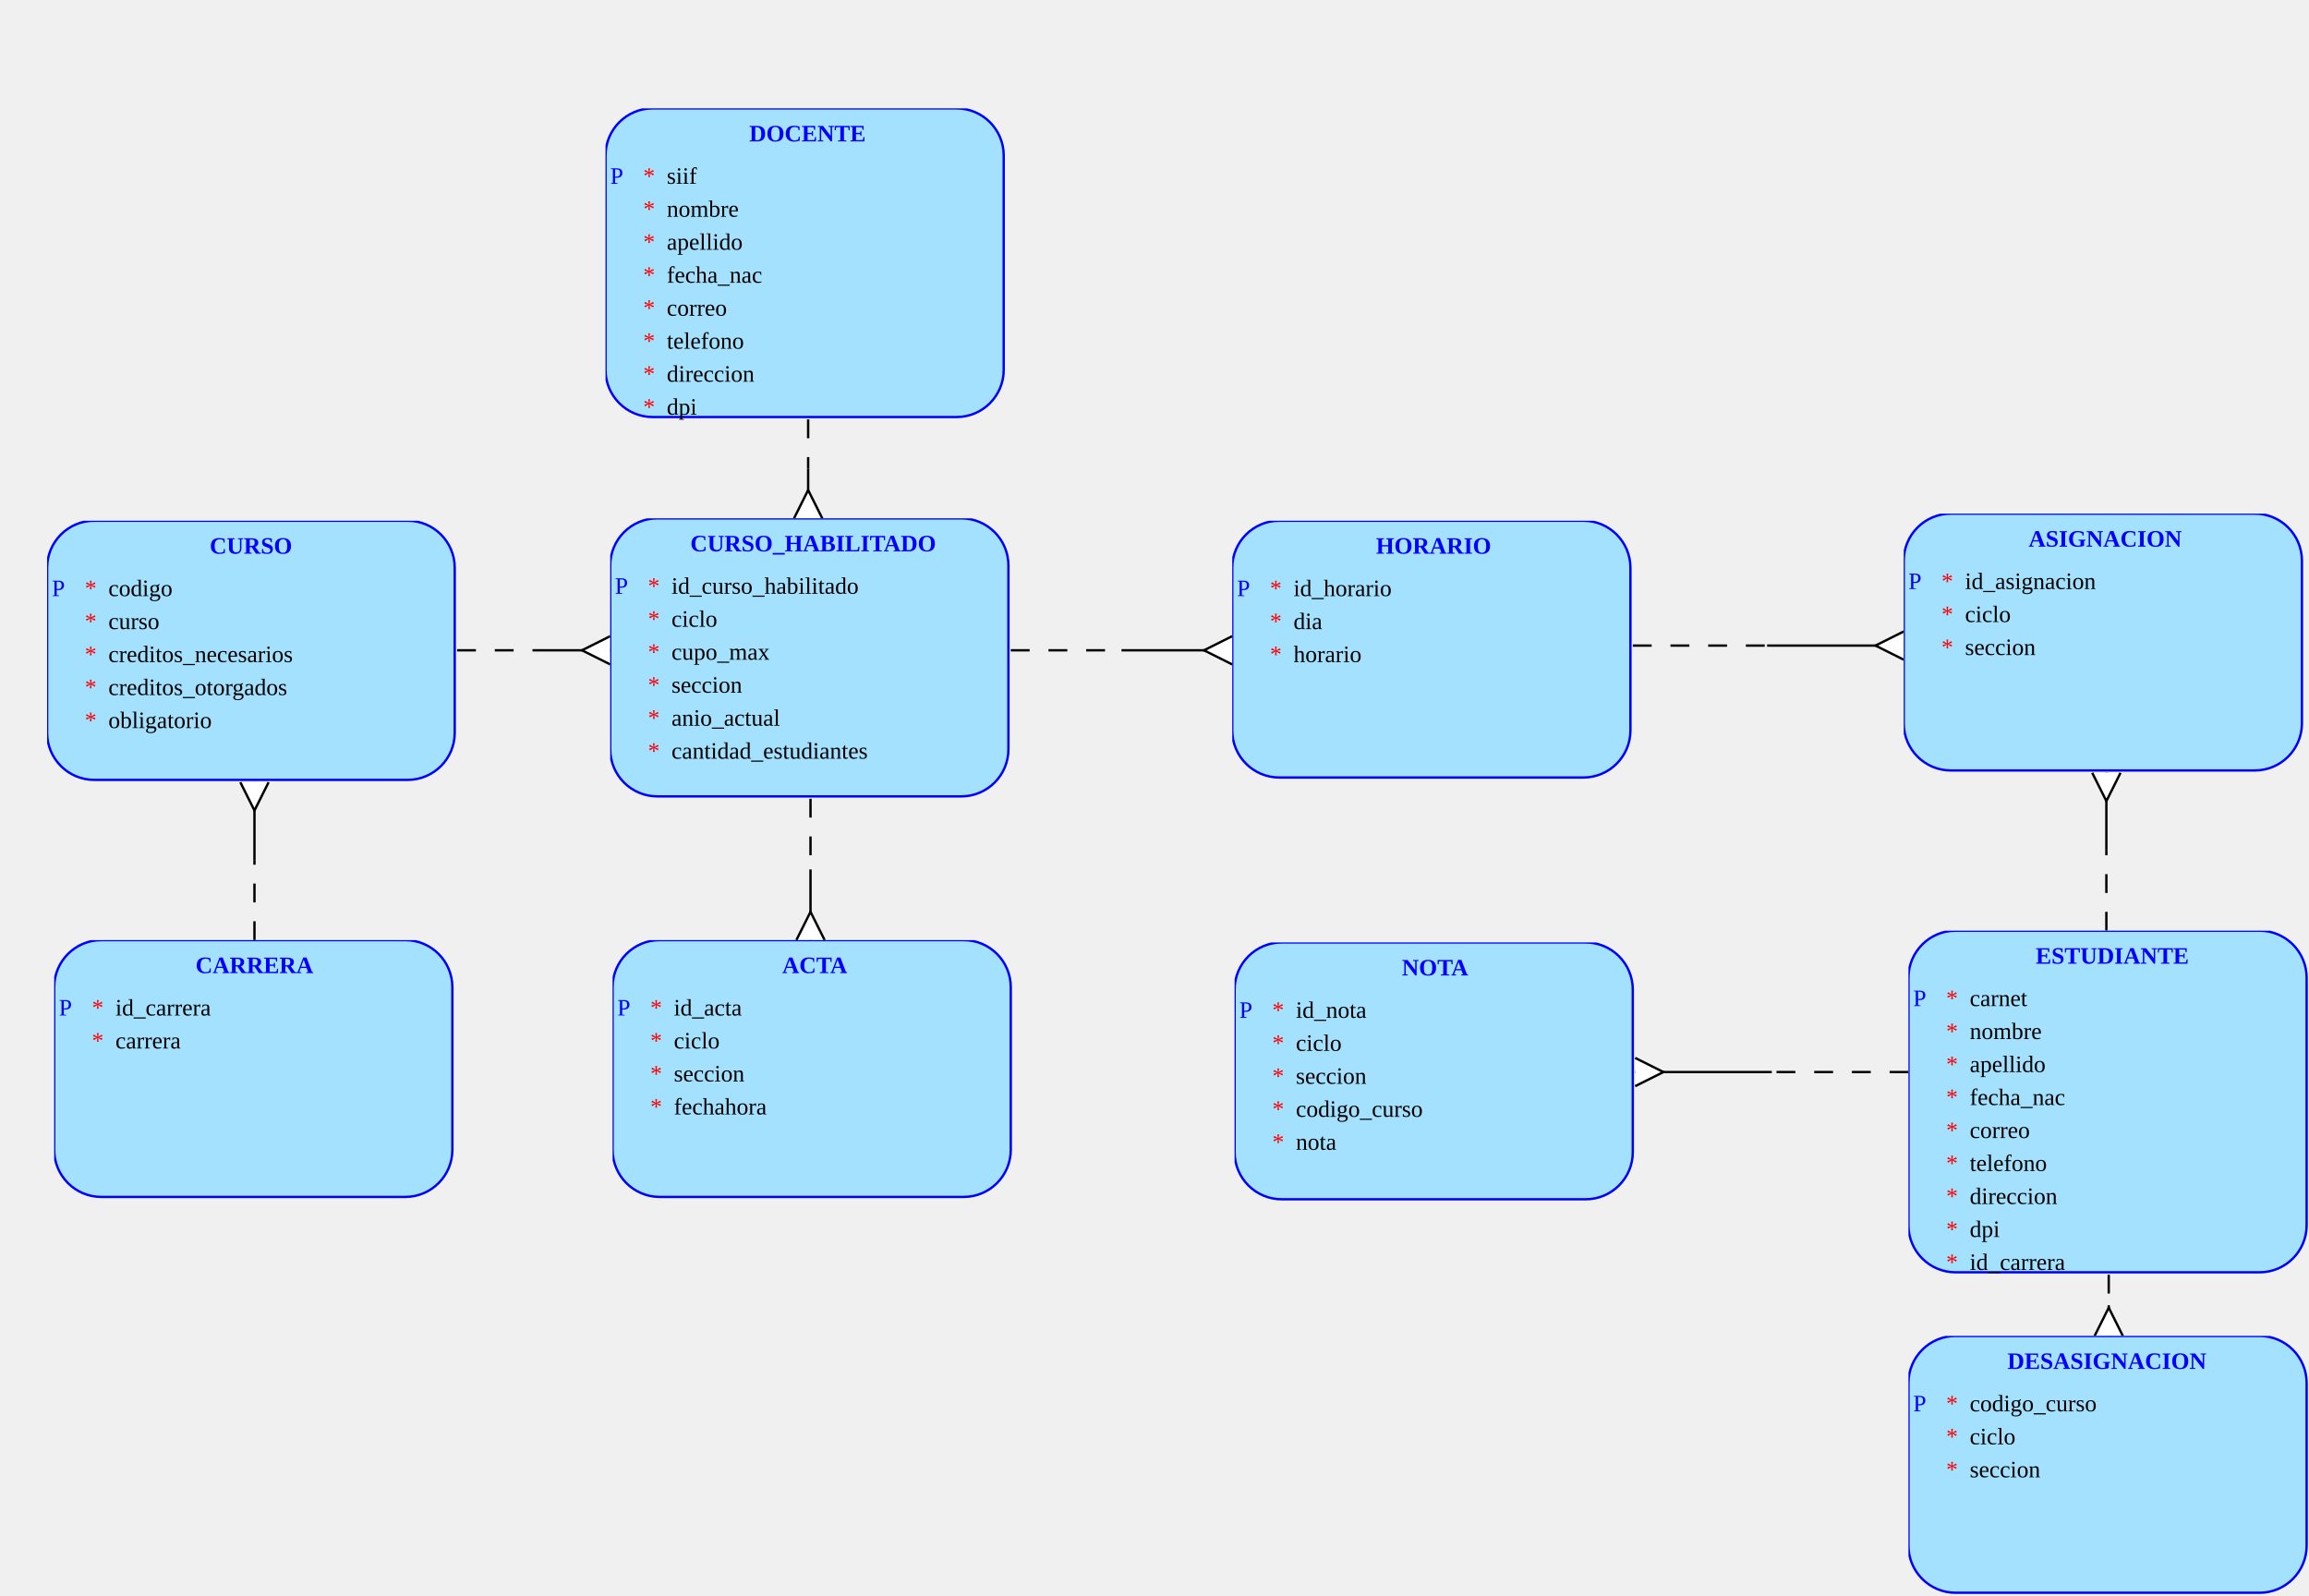
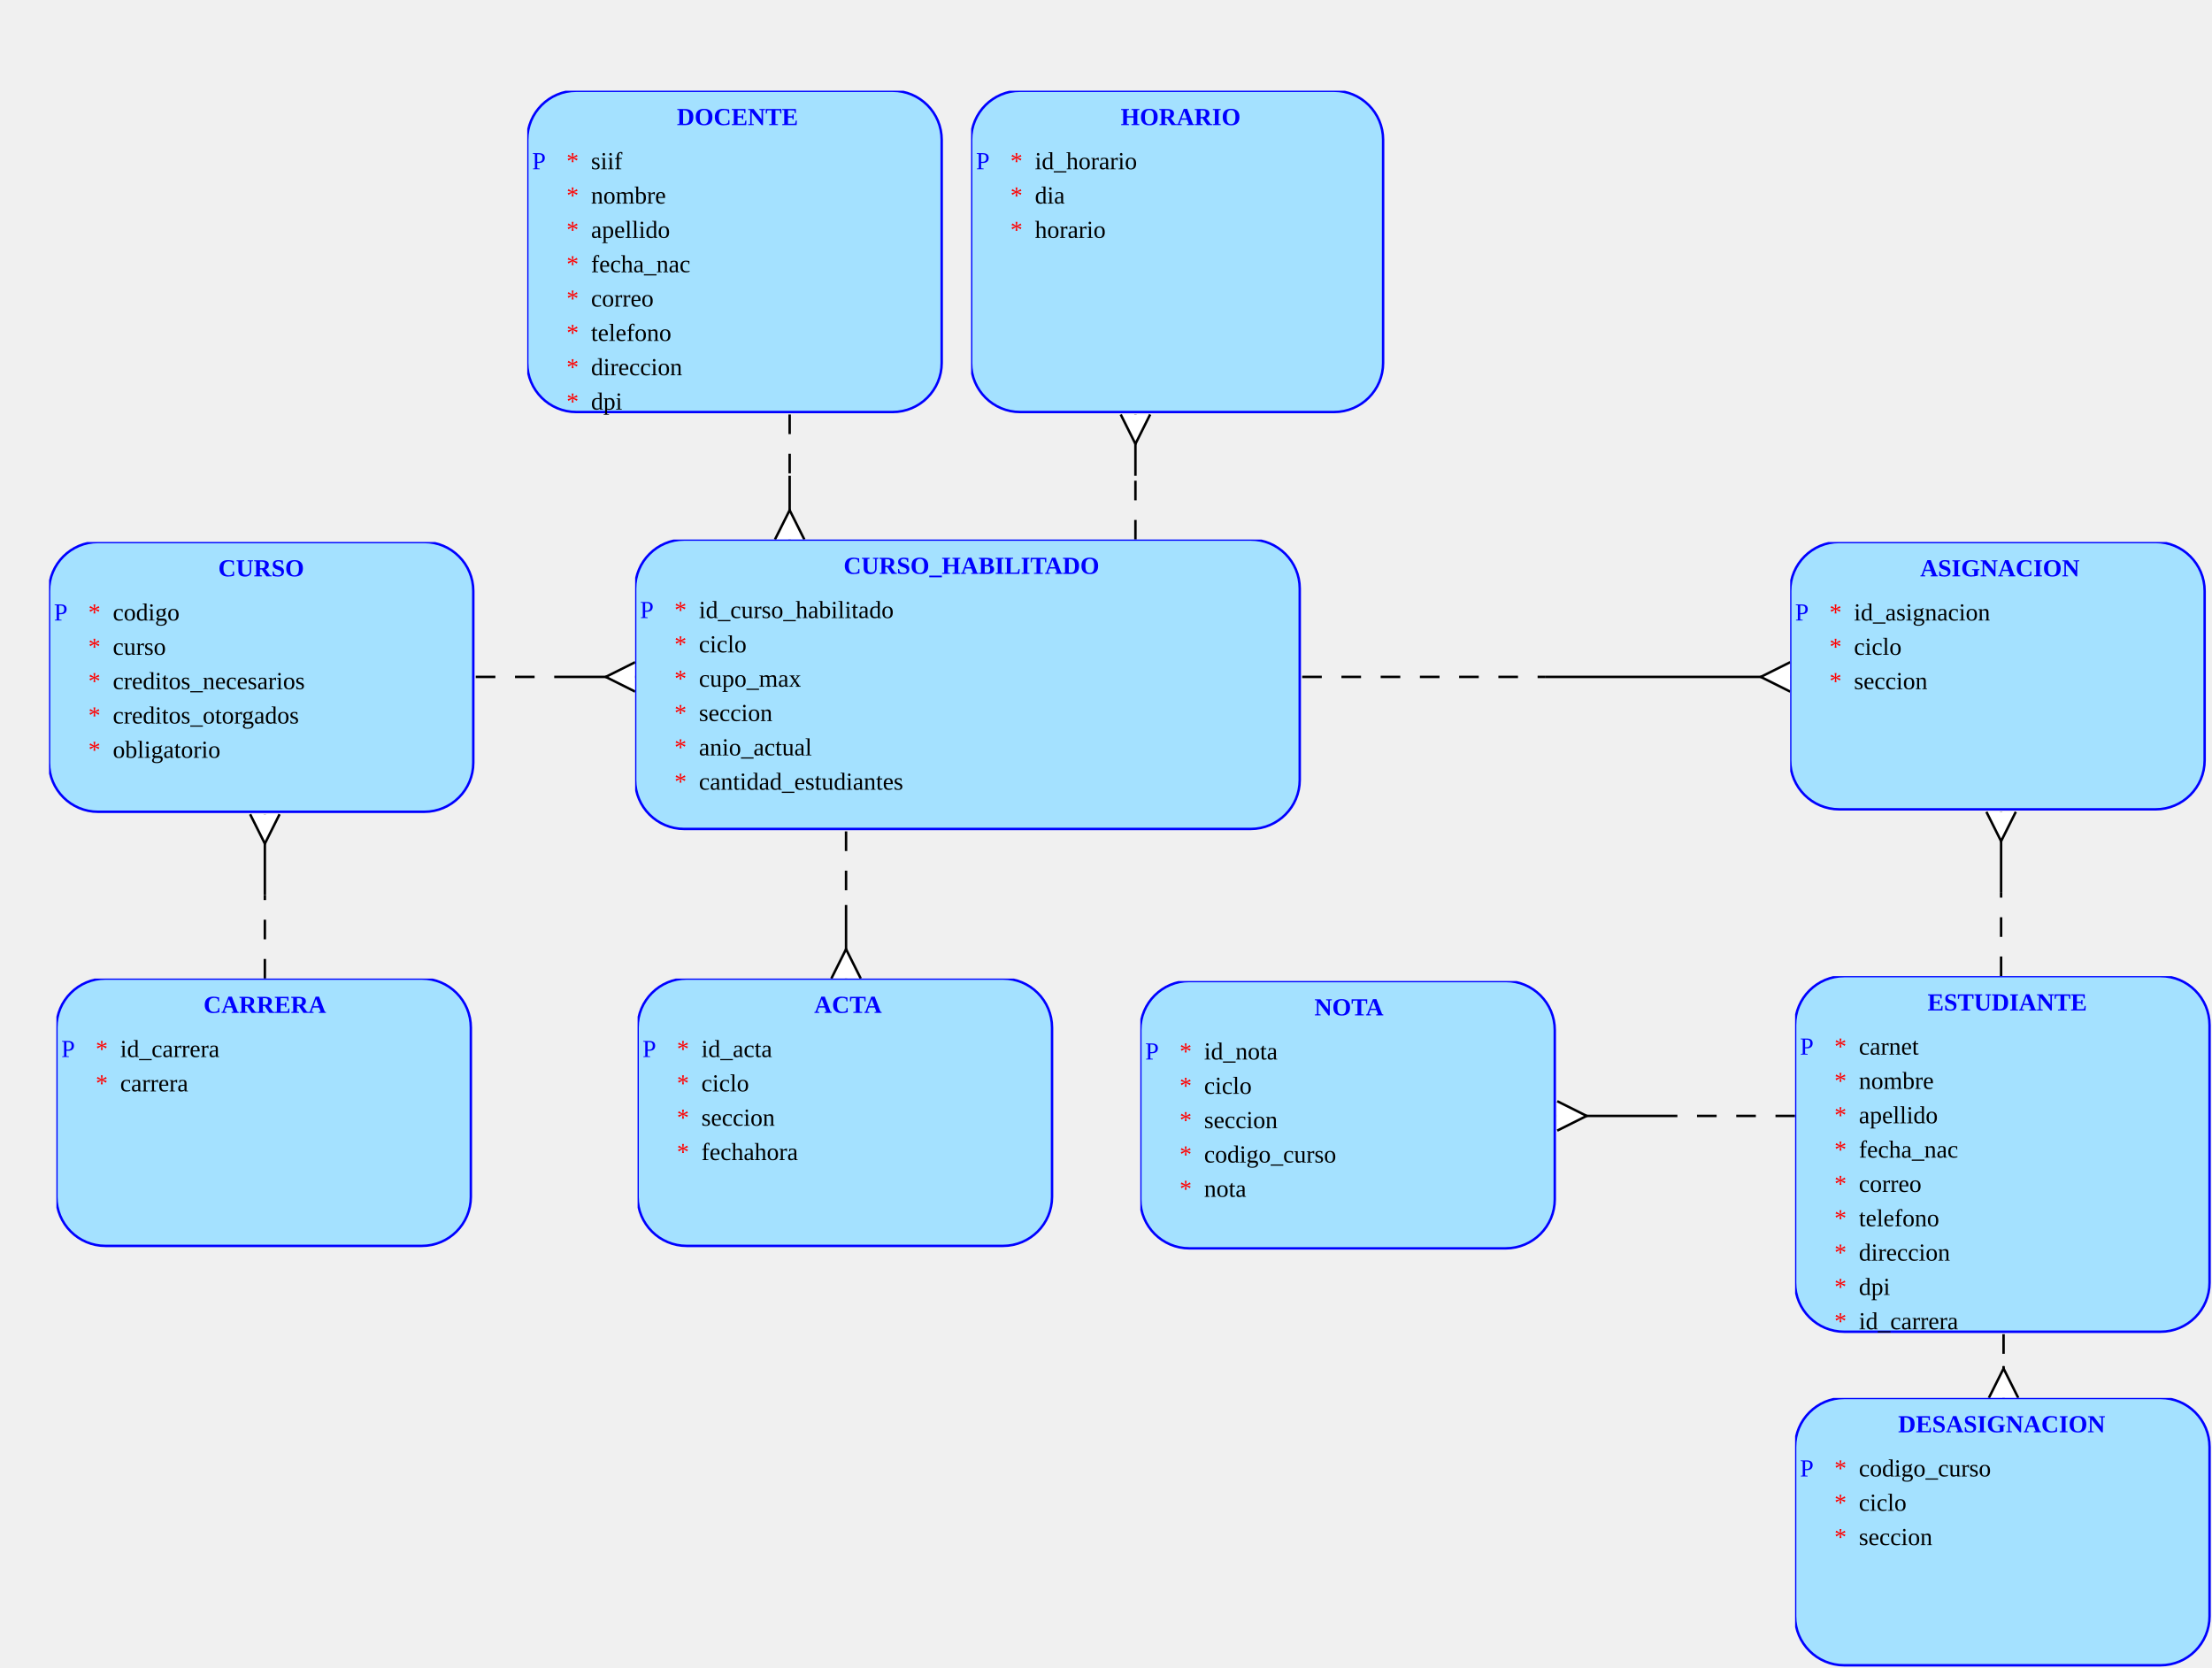
- <svg xmlns="http://www.w3.org/2000/svg" version="1.1" width="980" height="677">
+ <svg xmlns="http://www.w3.org/2000/svg" version="1.1" width="902" height="680">
  <defs id="dmw_defs">
    <svg id="fk_sym" viewBox="0 0 48.665 48.665" style="enable-background:new 0 0 48.665 48.665;">
      <g>
        <path d="M40.332,31.592c-2.377,0-4.515,1-6.033,2.598l-17.737-8.686c0.061-0.406,0.103-0.82,0.103-1.246    c0-0.414-0.04-0.818-0.098-1.215l17.711-8.589c1.519,1.609,3.666,2.619,6.054,2.619c4.603,0,8.333-3.731,8.333-8.333    c0-4.603-3.73-8.333-8.333-8.333s-8.333,3.73-8.333,8.333c0,0.414,0.04,0.817,0.098,1.215l-17.709,8.589    c-1.519-1.609-3.666-2.619-6.054-2.619C3.73,15.925,0,19.656,0,24.258c0,4.603,3.73,8.333,8.333,8.333    c2.377,0,4.515-1,6.033-2.596l17.736,8.685c-0.062,0.406-0.104,0.82-0.104,1.245c0,4.604,3.73,8.333,8.333,8.333    s8.333-3.729,8.333-8.333C48.665,35.322,44.935,31.592,40.332,31.592z" fill="#13bf3b" />
      </g>
    </svg>
    <svg id="pk_sym" viewBox="0 0 480.509 480.509" style="enable-background:new 0 0 480.509 480.509;">
      <g>
        <path d="M418.119,331.046c4.094,4.374,7.766,8.186,10.996,11.416c3.237,3.238,6.714,6.376,10.427,9.422   c3.71,3.042,6.427,4.568,8.135,4.568c3.241,0,9.517-4.661,18.843-13.99c9.328-9.321,13.989-15.604,13.989-18.842   c0-1.523-2.714-5.421-8.138-11.704c-5.421-6.276-12.364-13.702-20.838-22.271c-8.473-8.565-16.703-16.744-24.694-24.55   c-8.001-7.81-15.8-15.373-23.417-22.703c-7.611-7.327-11.992-11.56-13.135-12.703c-1.902-1.902-4.093-2.853-6.563-2.853   c-3.237,0-9.521,4.661-18.843,13.988c-9.328,9.322-13.989,15.605-13.989,18.843c0,1.711,1.522,4.421,4.568,8.138   c3.046,3.71,6.188,7.187,9.421,10.424c3.23,3.23,7.047,6.899,11.42,10.992c4.377,4.093,6.848,6.423,7.423,6.995l-27.408,27.404   L254.954,222.268c24.94-33.498,37.408-68.236,37.408-104.211c0-31.024-9.761-56.293-29.263-75.801   c-19.512-19.511-44.778-29.265-75.805-29.265c-30.454,0-60.244,9.042-89.363,27.119c-29.121,18.083-52.727,41.686-70.808,70.808   C9.042,140.038,0,169.828,0,200.28c0,31.029,9.753,56.286,29.265,75.803c19.511,19.517,44.777,29.27,75.801,29.27   c35.976,0,70.71-12.467,104.212-37.407l191.574,191.579c5.332,5.328,11.796,7.994,19.417,7.994c7.991,0,15.704-3.72,23.12-11.14   c7.426-7.426,11.143-15.129,11.143-23.127c0-7.617-2.666-14.092-7.994-19.417l-62.811-62.811l27.405-27.404   C411.699,324.195,414.033,326.666,418.119,331.046z M221.556,161.458c-10.656,10.657-23.601,15.987-38.828,15.987   c-7.996,0-15.896-1.812-23.7-5.43c3.617,7.808,5.426,15.706,5.426,23.7c0,15.229-5.327,28.171-15.987,38.828   c-10.66,10.655-23.606,15.986-38.831,15.986c-15.227,0-28.168-5.325-38.828-15.986c-10.657-10.657-15.987-23.599-15.987-38.828   c0-15.227,5.327-28.171,15.987-38.828C81.464,146.23,94.409,140.9,109.636,140.9c7.992,0,15.893,1.809,23.695,5.424   c-3.616-7.804-5.424-15.706-5.424-23.699c0-15.227,5.327-28.171,15.987-38.828c10.66-10.657,23.604-15.987,38.831-15.987   c15.227,0,28.171,5.327,38.828,15.987c10.657,10.66,15.987,23.601,15.987,38.828C237.539,137.852,232.209,150.797,221.556,161.458z   " fill="#ff8345" />
      </g>
    </svg>
    <svg id="uk_sym" viewBox="0 0 490 490" style="enable-background:new 0 0 490 490;">
      <g>
        <polygon points="236.99,11.41 0,246.348 236.99,478.678 236.99,350.609 129.864,245 236.99,139.391  " fill="#0064fb" />
        <polygon points="253.01,478.59 490,243.651 253.01,11.322 253.01,139.391 360.136,245 253.01,350.609  " fill="#0064fb" />
      </g>
    </svg>
    <svg id="link_sym" viewBox="0 0 1000 900" style="enable-background:new 0 0 1000 900;">
      <g>
        <path fill="black" d="M660.224 422.656c6.976 16.192-0.512 35.008-16.768 42.048-16.128 6.976-34.944-0.448-41.984-16.768-8.448-19.776-20.736-37.696-36.224-53.248-64.64-64.64-177.344-64.64-241.92 0l-145.216 145.28c-66.688 66.688-66.688 175.232 0 241.984 66.688 66.688 175.104 66.752 241.92 0l92.8-92.864c12.48-12.48 32.768-12.48 45.248 0s12.48 32.768 0 45.248l-92.8 92.864c-91.648 91.648-240.832 91.52-332.416 0-91.712-91.648-91.712-240.832 0-332.48l145.216-145.28c44.352-44.416 103.424-68.864 166.272-68.864s121.792 24.448 166.208 68.864c21.248 21.312 38.016 45.952 49.664 73.216zM891.136 401.344l-145.216 145.216c-88.768 88.832-243.712 88.832-332.416 0-21.312-21.312-38.080-45.952-49.728-73.216-7.040-16.256 0.448-35.072 16.704-42.048 16.064-6.784 35.008 0.512 41.984 16.768 8.512 19.776 20.8 37.696 36.288 53.248 64.64 64.64 177.344 64.64 241.92 0l145.216-145.216c66.688-66.688 66.688-175.232 0-241.984-66.752-66.624-175.168-66.688-241.92 0l-92.8 92.864c-12.48 12.48-32.768 12.48-45.248 0s-12.48-32.768 0-45.248l92.8-92.864c45.824-45.824 105.984-68.736 166.208-68.736s120.448 22.912 166.272 68.736c91.584 91.648 91.584 240.768-0.064 332.48z" />
      </g>
    </svg>
    <clipPath clipPathUnits="userSpaceOnUse" id="clipPath1_0_">
      <rect x="0" y="0" width="170" height="110" />
    </clipPath>
    <clipPath clipPathUnits="userSpaceOnUse" id="clipPath3_0_">
      <rect x="0" y="0" width="170" height="110" />
    </clipPath>
    <clipPath clipPathUnits="userSpaceOnUse" id="clipPath7_0_">
      <rect x="0" y="0" width="170" height="132" />
    </clipPath>
    <clipPath clipPathUnits="userSpaceOnUse" id="clipPath10_0_">
      <rect x="0" y="0" width="170" height="110" />
    </clipPath>
    <clipPath clipPathUnits="userSpaceOnUse" id="clipPath2_0_">
      <rect x="0" y="0" width="170" height="110" />
    </clipPath>
    <clipPath clipPathUnits="userSpaceOnUse" id="clipPath6_0_">
      <rect x="0" y="0" width="170" height="110" />
    </clipPath>
    <clipPath clipPathUnits="userSpaceOnUse" id="clipPath9_0_">
-       <rect x="0" y="0" width="170" height="110" />
+       <rect x="0" y="0" width="169" height="132" />
    </clipPath>
    <clipPath clipPathUnits="userSpaceOnUse" id="clipPath4_0_">
      <rect x="0" y="0" width="174" height="111" />
    </clipPath>
    <clipPath clipPathUnits="userSpaceOnUse" id="clipPath8_0_">
      <rect x="0" y="0" width="170" height="146" />
    </clipPath>
    <clipPath clipPathUnits="userSpaceOnUse" id="clipPath5_0_">
-       <rect x="0" y="0" width="170" height="119" />
+       <rect x="0" y="0" width="272" height="119" />
    </clipPath>
  </defs>
  <g stroke-linecap="butt">
-     <path stroke="rgb(0,0,0)" fill="none" stroke-opacity="1.0" stroke-dasharray="8,8" stroke-width="1" d="M810 455 L752 455" />
-     <path stroke="rgb(0,0,0)" fill="none" stroke-opacity="1.0" stroke-width="1" d="M694 455 L752 455" />
-     <path stroke-dasharray="none" d="M694.0 449.0 L706.0 455.0 L694.0 461.0" fill="white" stroke-width="1" stroke-opacity="1.0" stroke="rgb(0,0,0)" />
-   </g>
-   <g stroke-linecap="butt">
-     <path stroke="rgb(0,0,0)" fill="none" stroke-opacity="1.0" stroke-dasharray="8,8" stroke-width="1" d="M894 395 L894 361" />
-     <path stroke="rgb(0,0,0)" fill="none" stroke-opacity="1.0" stroke-width="1" d="M894 328 L894 361" />
-     <path stroke-dasharray="none" d="M900.0 328.0 L894.0 340.0 L888.0 328.0" fill="white" stroke-width="1" stroke-opacity="1.0" stroke="rgb(0,0,0)" />
+     <path stroke="rgb(0,0,0)" fill="none" stroke-opacity="1.0" stroke-dasharray="8,8" stroke-width="1" d="M732 455 L683 455" />
+     <path stroke="rgb(0,0,0)" fill="none" stroke-opacity="1.0" stroke-width="1" d="M635 455 L683 455" />
+     <path stroke-dasharray="none" d="M635.0 449.0 L647.0 455.0 L635.0 461.0" fill="white" stroke-width="1" stroke-opacity="1.0" stroke="rgb(0,0,0)" />
+   </g>
+   <g stroke-linecap="butt">
+     <path stroke="rgb(0,0,0)" fill="none" stroke-opacity="1.0" stroke-dasharray="8,8" stroke-width="1" d="M816 398 L816 364" />
+     <path stroke="rgb(0,0,0)" fill="none" stroke-opacity="1.0" stroke-width="1" d="M816 331 L816 364" />
+     <path stroke-dasharray="none" d="M822.0 331.0 L816.0 343.0 L810.0 331.0" fill="white" stroke-width="1" stroke-opacity="1.0" stroke="rgb(0,0,0)" />
  </g>
  <g stroke-linecap="butt">
    <path stroke="rgb(0,0,0)" fill="none" stroke-opacity="1.0" stroke-dasharray="8,8" stroke-width="1" d="M194 276 L226 276" />
    <path stroke="rgb(0,0,0)" fill="none" stroke-opacity="1.0" stroke-width="1" d="M259 276 L226 276" />
    <path stroke-dasharray="none" d="M259.0 282.0 L247.0 276.0 L259.0 270.0" fill="white" stroke-width="1" stroke-opacity="1.0" stroke="rgb(0,0,0)" />
  </g>
  <g stroke-linecap="butt">
-     <path stroke="rgb(0,0,0)" fill="none" stroke-opacity="1.0" stroke-dasharray="8,8" stroke-width="1" d="M429 276 L476 276" />
-     <path stroke="rgb(0,0,0)" fill="none" stroke-opacity="1.0" stroke-width="1" d="M523 276 L476 276" />
-     <path stroke-dasharray="none" d="M523.0 282.0 L511.0 276.0 L523.0 270.0" fill="white" stroke-width="1" stroke-opacity="1.0" stroke="rgb(0,0,0)" />
-   </g>
-   <g stroke-linecap="butt">
-     <path stroke="rgb(0,0,0)" fill="none" stroke-opacity="1.0" stroke-dasharray="8,8" stroke-width="1" d="M693 274 L750 274" />
-     <path stroke="rgb(0,0,0)" fill="none" stroke-opacity="1.0" stroke-width="1" d="M808 274 L750 274" />
-     <path stroke-dasharray="none" d="M808.0 280.0 L796.0 274.0 L808.0 268.0" fill="white" stroke-width="1" stroke-opacity="1.0" stroke="rgb(0,0,0)" />
-   </g>
-   <g stroke-linecap="butt">
-     <path stroke="rgb(0,0,0)" fill="none" stroke-opacity="1.0" stroke-dasharray="8,8" stroke-width="1" d="M895 541 L895 554" />
-     <path stroke="rgb(0,0,0)" fill="none" stroke-opacity="1.0" stroke-width="1" d="M895 567 L895 554" />
-     <path stroke-dasharray="none" d="M889.0 567.0 L895.0 555.0 L901.0 567.0" fill="white" stroke-width="1" stroke-opacity="1.0" stroke="rgb(0,0,0)" />
-   </g>
-   <g stroke-linecap="butt">
-     <path stroke="rgb(0,0,0)" fill="none" stroke-opacity="1.0" stroke-dasharray="8,8" stroke-width="1" d="M344 339 L344 369" />
-     <path stroke="rgb(0,0,0)" fill="none" stroke-opacity="1.0" stroke-width="1" d="M344 399 L344 369" />
-     <path stroke-dasharray="none" d="M338.0 399.0 L344.0 387.0 L350.0 399.0" fill="white" stroke-width="1" stroke-opacity="1.0" stroke="rgb(0,0,0)" />
+     <path stroke="rgb(0,0,0)" fill="none" stroke-opacity="1.0" stroke-dasharray="8,8" stroke-width="1" d="M463 220 L463 194" />
+     <path stroke="rgb(0,0,0)" fill="none" stroke-opacity="1.0" stroke-width="1" d="M463 169 L463 194" />
+     <path stroke-dasharray="none" d="M469.0 169.0 L463.0 181.0 L457.0 169.0" fill="white" stroke-width="1" stroke-opacity="1.0" stroke="rgb(0,0,0)" />
+   </g>
+   <g stroke-linecap="butt">
+     <path stroke="rgb(0,0,0)" fill="none" stroke-opacity="1.0" stroke-dasharray="8,8" stroke-width="1" d="M817 544 L817 557" />
+     <path stroke="rgb(0,0,0)" fill="none" stroke-opacity="1.0" stroke-width="1" d="M817 570 L817 557" />
+     <path stroke-dasharray="none" d="M811.0 570.0 L817.0 558.0 L823.0 570.0" fill="white" stroke-width="1" stroke-opacity="1.0" stroke="rgb(0,0,0)" />
+   </g>
+   <g stroke-linecap="butt">
+     <path stroke="rgb(0,0,0)" fill="none" stroke-opacity="1.0" stroke-dasharray="8,8" stroke-width="1" d="M531 276 L630 276" />
+     <path stroke="rgb(0,0,0)" fill="none" stroke-opacity="1.0" stroke-width="1" d="M730 276 L630 276" />
+     <path stroke-dasharray="none" d="M730.0 282.0 L718.0 276.0 L730.0 270.0" fill="white" stroke-width="1" stroke-opacity="1.0" stroke="rgb(0,0,0)" />
+   </g>
+   <g stroke-linecap="butt">
+     <path stroke="rgb(0,0,0)" fill="none" stroke-opacity="1.0" stroke-dasharray="8,8" stroke-width="1" d="M345 339 L345 369" />
+     <path stroke="rgb(0,0,0)" fill="none" stroke-opacity="1.0" stroke-width="1" d="M345 399 L345 369" />
+     <path stroke-dasharray="none" d="M339.0 399.0 L345.0 387.0 L351.0 399.0" fill="white" stroke-width="1" stroke-opacity="1.0" stroke="rgb(0,0,0)" />
  </g>
  <g stroke-linecap="butt">
    <path stroke="rgb(0,0,0)" fill="none" stroke-opacity="1.0" stroke-dasharray="8,8" stroke-width="1" d="M108 399 L108 365" />
    <path stroke="rgb(0,0,0)" fill="none" stroke-opacity="1.0" stroke-width="1" d="M108 332 L108 365" />
    <path stroke-dasharray="none" d="M114.0 332.0 L108.0 344.0 L102.0 332.0" fill="white" stroke-width="1" stroke-opacity="1.0" stroke="rgb(0,0,0)" />
  </g>
  <g stroke-linecap="butt">
-     <path stroke="rgb(0,0,0)" fill="none" stroke-opacity="1.0" stroke-dasharray="8,8" stroke-width="1" d="M343 178 L343 199" />
-     <path stroke="rgb(0,0,0)" fill="none" stroke-opacity="1.0" stroke-width="1" d="M343 220 L343 199" />
-     <path stroke-dasharray="none" d="M337.0 220.0 L343.0 208.0 L349.0 220.0" fill="white" stroke-width="1" stroke-opacity="1.0" stroke="rgb(0,0,0)" />
+     <path stroke="rgb(0,0,0)" fill="none" stroke-opacity="1.0" stroke-dasharray="8,8" stroke-width="1" d="M322 169 L322 194" />
+     <path stroke="rgb(0,0,0)" fill="none" stroke-opacity="1.0" stroke-width="1" d="M322 220 L322 194" />
+     <path stroke-dasharray="none" d="M316.0 220.0 L322.0 208.0 L328.0 220.0" fill="white" stroke-width="1" stroke-opacity="1.0" stroke="rgb(0,0,0)" />
+   </g>
+   <g fill="rgb(164,225,255)" stroke="rgb(0,0,255)" fill-opacity="1.0" stroke-opacity="1.0" clip-path="url(#clipPath1_0_)" transform="translate(260,399)">
+     <rect x="0" y="0" width="169" height="109" rx="20" ry="20" />
+     <text id="2E265D22-12720B49C39D" x="72" y="14" fill="rgb(0,0,255)" font-weight="bold" fill-opacity="1.0" font-size="10" stroke="none">
+ ACTA
+ </text>
+     <text x="16" y="32" fill="rgb(255,0,0)" fill-opacity="1.0" font-size="10" stroke="none">
+ *
+ </text>
+     <text x="2" y="32" fill="rgb(0,0,255)" fill-opacity="1.0" font-size="10" stroke="none">
+ P
+ </text>
+     <text x="26" y="32" fill="rgb(0,0,0)" fill-opacity="1.0" font-size="10" stroke="none">
+ id_acta
+ </text>
+     <text x="16" y="46" fill="rgb(255,0,0)" fill-opacity="1.0" font-size="10" stroke="none">
+ *
+ </text>
+     <text x="26" y="46" fill="rgb(0,0,0)" fill-opacity="1.0" font-size="10" stroke="none">
+ ciclo
+ </text>
+     <text x="16" y="60" fill="rgb(255,0,0)" fill-opacity="1.0" font-size="10" stroke="none">
+ *
+ </text>
+     <text x="26" y="60" fill="rgb(0,0,0)" fill-opacity="1.0" font-size="10" stroke="none">
+ seccion
+ </text>
+     <text x="16" y="74" fill="rgb(255,0,0)" fill-opacity="1.0" font-size="10" stroke="none">
+ *
+ </text>
+     <text x="26" y="74" fill="rgb(0,0,0)" fill-opacity="1.0" font-size="10" stroke="none">
+ fechahora
+ </text>
  </g>
  <g fill="rgb(164,225,255)" stroke="rgb(0,0,255)" fill-opacity="1.0" stroke-opacity="1.0" clip-path="url(#clipPath3_0_)" transform="translate(23,399)">
    <rect x="0" y="0" width="169" height="109" rx="20" ry="20" />
    <text id="31F932C8-BA7DE4FED2AD" x="60" y="14" fill="rgb(0,0,255)" font-weight="bold" fill-opacity="1.0" font-size="10" stroke="none">
CARRERA
</text>
    <text x="16" y="32" fill="rgb(255,0,0)" fill-opacity="1.0" font-size="10" stroke="none">
*
</text>
    <text x="2" y="32" fill="rgb(0,0,255)" fill-opacity="1.0" font-size="10" stroke="none">
P
</text>
    <text x="26" y="32" fill="rgb(0,0,0)" fill-opacity="1.0" font-size="10" stroke="none">
id_carrera
</text>
    <text x="16" y="46" fill="rgb(255,0,0)" fill-opacity="1.0" font-size="10" stroke="none">
*
</text>
    <text x="26" y="46" fill="rgb(0,0,0)" fill-opacity="1.0" font-size="10" stroke="none">
carrera
</text>
  </g>
+   <g fill="rgb(164,225,255)" stroke="rgb(0,0,255)" fill-opacity="1.0" stroke-opacity="1.0" clip-path="url(#clipPath6_0_)" transform="translate(732,570)">
+     <rect x="0" y="0" width="169" height="109" rx="20" ry="20" />
+     <text id="99DD37D7-1EAFF6AF89DD" x="42" y="14" fill="rgb(0,0,255)" font-weight="bold" fill-opacity="1.0" font-size="10" stroke="none">
+ DESASIGNACION
+ </text>
+     <text x="16" y="32" fill="rgb(255,0,0)" fill-opacity="1.0" font-size="10" stroke="none">
+ *
+ </text>
+     <text x="2" y="32" fill="rgb(0,0,255)" fill-opacity="1.0" font-size="10" stroke="none">
+ P
+ </text>
+     <text x="26" y="32" fill="rgb(0,0,0)" fill-opacity="1.0" font-size="10" stroke="none">
+ codigo_curso
+ </text>
+     <text x="16" y="46" fill="rgb(255,0,0)" fill-opacity="1.0" font-size="10" stroke="none">
+ *
+ </text>
+     <text x="26" y="46" fill="rgb(0,0,0)" fill-opacity="1.0" font-size="10" stroke="none">
+ ciclo
+ </text>
+     <text x="16" y="60" fill="rgb(255,0,0)" fill-opacity="1.0" font-size="10" stroke="none">
+ *
+ </text>
+     <text x="26" y="60" fill="rgb(0,0,0)" fill-opacity="1.0" font-size="10" stroke="none">
+ seccion
+ </text>
+   </g>
  <g fill="rgb(164,225,255)" stroke="rgb(0,0,255)" fill-opacity="1.0" stroke-opacity="1.0" clip-path="url(#clipPath4_0_)" transform="translate(20,221)">
    <rect x="0" y="0" width="173" height="110" rx="20" ry="20" />
    <text id="C372D151-2DCA6DFCDEB2" x="69" y="14" fill="rgb(0,0,255)" font-weight="bold" fill-opacity="1.0" font-size="10" stroke="none">
CURSO
</text>
    <text x="16" y="32" fill="rgb(255,0,0)" fill-opacity="1.0" font-size="10" stroke="none">
*
</text>
    <text x="2" y="32" fill="rgb(0,0,255)" fill-opacity="1.0" font-size="10" stroke="none">
P
</text>
    <text x="26" y="32" fill="rgb(0,0,0)" fill-opacity="1.0" font-size="10" stroke="none">
codigo
</text>
    <text x="16" y="46" fill="rgb(255,0,0)" fill-opacity="1.0" font-size="10" stroke="none">
*
</text>
    <text x="26" y="46" fill="rgb(0,0,0)" fill-opacity="1.0" font-size="10" stroke="none">
curso
</text>
    <text x="16" y="60" fill="rgb(255,0,0)" fill-opacity="1.0" font-size="10" stroke="none">
*
</text>
    <text x="26" y="60" fill="rgb(0,0,0)" fill-opacity="1.0" font-size="10" stroke="none">
creditos_necesarios
</text>
    <text x="16" y="74" fill="rgb(255,0,0)" fill-opacity="1.0" font-size="10" stroke="none">
*
</text>
    <text x="26" y="74" fill="rgb(0,0,0)" fill-opacity="1.0" font-size="10" stroke="none">
creditos_otorgados
</text>
    <text x="16" y="88" fill="rgb(255,0,0)" fill-opacity="1.0" font-size="10" stroke="none">
*
</text>
    <text x="26" y="88" fill="rgb(0,0,0)" fill-opacity="1.0" font-size="10" stroke="none">
obligatorio
</text>
  </g>
  <g fill="rgb(164,225,255)" stroke="rgb(0,0,255)" fill-opacity="1.0" stroke-opacity="1.0" clip-path="url(#clipPath5_0_)" transform="translate(259,220)">
-     <rect x="0" y="0" width="169" height="118" rx="20" ry="20" />
-     <text id="FC021CAE-E335BF831A52" x="34" y="14" fill="rgb(0,0,255)" font-weight="bold" fill-opacity="1.0" font-size="10" stroke="none">
+     <rect x="0" y="0" width="271" height="118" rx="20" ry="20" />
+     <text id="FC021CAE-E335BF831A52" x="85" y="14" fill="rgb(0,0,255)" font-weight="bold" fill-opacity="1.0" font-size="10" stroke="none">
CURSO_HABILITADO
</text>
    <text x="16" y="32" fill="rgb(255,0,0)" fill-opacity="1.0" font-size="10" stroke="none">
*
</text>
    <text x="2" y="32" fill="rgb(0,0,255)" fill-opacity="1.0" font-size="10" stroke="none">
P
</text>
    <text x="26" y="32" fill="rgb(0,0,0)" fill-opacity="1.0" font-size="10" stroke="none">
id_curso_habilitado
</text>
    <text x="16" y="46" fill="rgb(255,0,0)" fill-opacity="1.0" font-size="10" stroke="none">
*
</text>
    <text x="26" y="46" fill="rgb(0,0,0)" fill-opacity="1.0" font-size="10" stroke="none">
ciclo
</text>
    <text x="16" y="60" fill="rgb(255,0,0)" fill-opacity="1.0" font-size="10" stroke="none">
*
</text>
    <text x="26" y="60" fill="rgb(0,0,0)" fill-opacity="1.0" font-size="10" stroke="none">
cupo_max
</text>
    <text x="16" y="74" fill="rgb(255,0,0)" fill-opacity="1.0" font-size="10" stroke="none">
*
</text>
    <text x="26" y="74" fill="rgb(0,0,0)" fill-opacity="1.0" font-size="10" stroke="none">
seccion
</text>
    <text x="16" y="88" fill="rgb(255,0,0)" fill-opacity="1.0" font-size="10" stroke="none">
*
</text>
    <text x="26" y="88" fill="rgb(0,0,0)" fill-opacity="1.0" font-size="10" stroke="none">
anio_actual
</text>
    <text x="16" y="102" fill="rgb(255,0,0)" fill-opacity="1.0" font-size="10" stroke="none">
*
</text>
    <text x="26" y="102" fill="rgb(0,0,0)" fill-opacity="1.0" font-size="10" stroke="none">
cantidad_estudiantes
</text>
  </g>
-   <g fill="rgb(164,225,255)" stroke="rgb(0,0,255)" fill-opacity="1.0" stroke-opacity="1.0" clip-path="url(#clipPath7_0_)" transform="translate(257,46)">
+   <g fill="rgb(164,225,255)" stroke="rgb(0,0,255)" fill-opacity="1.0" stroke-opacity="1.0" clip-path="url(#clipPath10_0_)" transform="translate(465,400)">
+     <rect x="0" y="0" width="169" height="109" rx="20" ry="20" />
+     <text id="81AFC420-FF9C6334EC6D" x="71" y="14" fill="rgb(0,0,255)" font-weight="bold" fill-opacity="1.0" font-size="10" stroke="none">
+ NOTA
+ </text>
+     <text x="16" y="32" fill="rgb(255,0,0)" fill-opacity="1.0" font-size="10" stroke="none">
+ *
+ </text>
+     <text x="2" y="32" fill="rgb(0,0,255)" fill-opacity="1.0" font-size="10" stroke="none">
+ P
+ </text>
+     <text x="26" y="32" fill="rgb(0,0,0)" fill-opacity="1.0" font-size="10" stroke="none">
+ id_nota
+ </text>
+     <text x="16" y="46" fill="rgb(255,0,0)" fill-opacity="1.0" font-size="10" stroke="none">
+ *
+ </text>
+     <text x="26" y="46" fill="rgb(0,0,0)" fill-opacity="1.0" font-size="10" stroke="none">
+ ciclo
+ </text>
+     <text x="16" y="60" fill="rgb(255,0,0)" fill-opacity="1.0" font-size="10" stroke="none">
+ *
+ </text>
+     <text x="26" y="60" fill="rgb(0,0,0)" fill-opacity="1.0" font-size="10" stroke="none">
+ seccion
+ </text>
+     <text x="16" y="74" fill="rgb(255,0,0)" fill-opacity="1.0" font-size="10" stroke="none">
+ *
+ </text>
+     <text x="26" y="74" fill="rgb(0,0,0)" fill-opacity="1.0" font-size="10" stroke="none">
+ codigo_curso
+ </text>
+     <text x="16" y="88" fill="rgb(255,0,0)" fill-opacity="1.0" font-size="10" stroke="none">
+ *
+ </text>
+     <text x="26" y="88" fill="rgb(0,0,0)" fill-opacity="1.0" font-size="10" stroke="none">
+ nota
+ </text>
+   </g>
+   <g fill="rgb(164,225,255)" stroke="rgb(0,0,255)" fill-opacity="1.0" stroke-opacity="1.0" clip-path="url(#clipPath8_0_)" transform="translate(732,398)">
+     <rect x="0" y="0" width="169" height="145" rx="20" ry="20" />
+     <text id="F8C9A60C-096C853C5F12" x="54" y="14" fill="rgb(0,0,255)" font-weight="bold" fill-opacity="1.0" font-size="10" stroke="none">
+ ESTUDIANTE
+ </text>
+     <text x="16" y="32" fill="rgb(255,0,0)" fill-opacity="1.0" font-size="10" stroke="none">
+ *
+ </text>
+     <text x="2" y="32" fill="rgb(0,0,255)" fill-opacity="1.0" font-size="10" stroke="none">
+ P
+ </text>
+     <text x="26" y="32" fill="rgb(0,0,0)" fill-opacity="1.0" font-size="10" stroke="none">
+ carnet
+ </text>
+     <text x="16" y="46" fill="rgb(255,0,0)" fill-opacity="1.0" font-size="10" stroke="none">
+ *
+ </text>
+     <text x="26" y="46" fill="rgb(0,0,0)" fill-opacity="1.0" font-size="10" stroke="none">
+ nombre
+ </text>
+     <text x="16" y="60" fill="rgb(255,0,0)" fill-opacity="1.0" font-size="10" stroke="none">
+ *
+ </text>
+     <text x="26" y="60" fill="rgb(0,0,0)" fill-opacity="1.0" font-size="10" stroke="none">
+ apellido
+ </text>
+     <text x="16" y="74" fill="rgb(255,0,0)" fill-opacity="1.0" font-size="10" stroke="none">
+ *
+ </text>
+     <text x="26" y="74" fill="rgb(0,0,0)" fill-opacity="1.0" font-size="10" stroke="none">
+ fecha_nac
+ </text>
+     <text x="16" y="88" fill="rgb(255,0,0)" fill-opacity="1.0" font-size="10" stroke="none">
+ *
+ </text>
+     <text x="26" y="88" fill="rgb(0,0,0)" fill-opacity="1.0" font-size="10" stroke="none">
+ correo
+ </text>
+     <text x="16" y="102" fill="rgb(255,0,0)" fill-opacity="1.0" font-size="10" stroke="none">
+ *
+ </text>
+     <text x="26" y="102" fill="rgb(0,0,0)" fill-opacity="1.0" font-size="10" stroke="none">
+ telefono
+ </text>
+     <text x="16" y="116" fill="rgb(255,0,0)" fill-opacity="1.0" font-size="10" stroke="none">
+ *
+ </text>
+     <text x="26" y="116" fill="rgb(0,0,0)" fill-opacity="1.0" font-size="10" stroke="none">
+ direccion
+ </text>
+     <text x="16" y="130" fill="rgb(255,0,0)" fill-opacity="1.0" font-size="10" stroke="none">
+ *
+ </text>
+     <text x="26" y="130" fill="rgb(0,0,0)" fill-opacity="1.0" font-size="10" stroke="none">
+ dpi
+ </text>
+     <text x="16" y="144" fill="rgb(255,0,0)" fill-opacity="1.0" font-size="10" stroke="none">
+ *
+ </text>
+     <text x="26" y="144" fill="rgb(0,0,0)" fill-opacity="1.0" font-size="10" stroke="none">
+ id_carrera
+ </text>
+   </g>
+   <g fill="rgb(164,225,255)" stroke="rgb(0,0,255)" fill-opacity="1.0" stroke-opacity="1.0" clip-path="url(#clipPath9_0_)" transform="translate(396,37)">
+     <rect x="0" y="0" width="168" height="131" rx="20" ry="20" />
+     <text id="ABAB6265-4127EFA524BE" x="61" y="14" fill="rgb(0,0,255)" font-weight="bold" fill-opacity="1.0" font-size="10" stroke="none">
+ HORARIO
+ </text>
+     <text x="16" y="32" fill="rgb(255,0,0)" fill-opacity="1.0" font-size="10" stroke="none">
+ *
+ </text>
+     <text x="2" y="32" fill="rgb(0,0,255)" fill-opacity="1.0" font-size="10" stroke="none">
+ P
+ </text>
+     <text x="26" y="32" fill="rgb(0,0,0)" fill-opacity="1.0" font-size="10" stroke="none">
+ id_horario
+ </text>
+     <text x="16" y="46" fill="rgb(255,0,0)" fill-opacity="1.0" font-size="10" stroke="none">
+ *
+ </text>
+     <text x="26" y="46" fill="rgb(0,0,0)" fill-opacity="1.0" font-size="10" stroke="none">
+ dia
+ </text>
+     <text x="16" y="60" fill="rgb(255,0,0)" fill-opacity="1.0" font-size="10" stroke="none">
+ *
+ </text>
+     <text x="26" y="60" fill="rgb(0,0,0)" fill-opacity="1.0" font-size="10" stroke="none">
+ horario
+ </text>
+   </g>
+   <g fill="rgb(164,225,255)" stroke="rgb(0,0,255)" fill-opacity="1.0" stroke-opacity="1.0" clip-path="url(#clipPath7_0_)" transform="translate(215,37)">
    <rect x="0" y="0" width="169" height="131" rx="20" ry="20" />
    <text id="737989B6-FE6D9E973826" x="61" y="14" fill="rgb(0,0,255)" font-weight="bold" fill-opacity="1.0" font-size="10" stroke="none">
DOCENTE
</text>
    <text x="16" y="32" fill="rgb(255,0,0)" fill-opacity="1.0" font-size="10" stroke="none">
*
</text>
    <text x="2" y="32" fill="rgb(0,0,255)" fill-opacity="1.0" font-size="10" stroke="none">
P
</text>
    <text x="26" y="32" fill="rgb(0,0,0)" fill-opacity="1.0" font-size="10" stroke="none">
siif
</text>
    <text x="16" y="46" fill="rgb(255,0,0)" fill-opacity="1.0" font-size="10" stroke="none">
*
</text>
    <text x="26" y="46" fill="rgb(0,0,0)" fill-opacity="1.0" font-size="10" stroke="none">
nombre
</text>
    <text x="16" y="60" fill="rgb(255,0,0)" fill-opacity="1.0" font-size="10" stroke="none">
*
</text>
    <text x="26" y="60" fill="rgb(0,0,0)" fill-opacity="1.0" font-size="10" stroke="none">
apellido
</text>
    <text x="16" y="74" fill="rgb(255,0,0)" fill-opacity="1.0" font-size="10" stroke="none">
*
</text>
    <text x="26" y="74" fill="rgb(0,0,0)" fill-opacity="1.0" font-size="10" stroke="none">
fecha_nac
</text>
    <text x="16" y="88" fill="rgb(255,0,0)" fill-opacity="1.0" font-size="10" stroke="none">
*
</text>
    <text x="26" y="88" fill="rgb(0,0,0)" fill-opacity="1.0" font-size="10" stroke="none">
correo
</text>
    <text x="16" y="102" fill="rgb(255,0,0)" fill-opacity="1.0" font-size="10" stroke="none">
*
</text>
    <text x="26" y="102" fill="rgb(0,0,0)" fill-opacity="1.0" font-size="10" stroke="none">
telefono
</text>
    <text x="16" y="116" fill="rgb(255,0,0)" fill-opacity="1.0" font-size="10" stroke="none">
*
</text>
    <text x="26" y="116" fill="rgb(0,0,0)" fill-opacity="1.0" font-size="10" stroke="none">
direccion
</text>
    <text x="16" y="130" fill="rgb(255,0,0)" fill-opacity="1.0" font-size="10" stroke="none">
*
</text>
    <text x="26" y="130" fill="rgb(0,0,0)" fill-opacity="1.0" font-size="10" stroke="none">
dpi
</text>
  </g>
-   <g fill="rgb(164,225,255)" stroke="rgb(0,0,255)" fill-opacity="1.0" stroke-opacity="1.0" clip-path="url(#clipPath1_0_)" transform="translate(260,399)">
-     <rect x="0" y="0" width="169" height="109" rx="20" ry="20" />
-     <text id="2E265D22-12720B49C39D" x="72" y="14" fill="rgb(0,0,255)" font-weight="bold" fill-opacity="1.0" font-size="10" stroke="none">
- ACTA
- </text>
-     <text x="16" y="32" fill="rgb(255,0,0)" fill-opacity="1.0" font-size="10" stroke="none">
- *
- </text>
-     <text x="2" y="32" fill="rgb(0,0,255)" fill-opacity="1.0" font-size="10" stroke="none">
- P
- </text>
-     <text x="26" y="32" fill="rgb(0,0,0)" fill-opacity="1.0" font-size="10" stroke="none">
- id_acta
- </text>
-     <text x="16" y="46" fill="rgb(255,0,0)" fill-opacity="1.0" font-size="10" stroke="none">
- *
- </text>
-     <text x="26" y="46" fill="rgb(0,0,0)" fill-opacity="1.0" font-size="10" stroke="none">
- ciclo
- </text>
-     <text x="16" y="60" fill="rgb(255,0,0)" fill-opacity="1.0" font-size="10" stroke="none">
- *
- </text>
-     <text x="26" y="60" fill="rgb(0,0,0)" fill-opacity="1.0" font-size="10" stroke="none">
- seccion
- </text>
-     <text x="16" y="74" fill="rgb(255,0,0)" fill-opacity="1.0" font-size="10" stroke="none">
- *
- </text>
-     <text x="26" y="74" fill="rgb(0,0,0)" fill-opacity="1.0" font-size="10" stroke="none">
- fechahora
- </text>
-   </g>
-   <g fill="rgb(164,225,255)" stroke="rgb(0,0,255)" fill-opacity="1.0" stroke-opacity="1.0" clip-path="url(#clipPath9_0_)" transform="translate(523,221)">
-     <rect x="0" y="0" width="169" height="109" rx="20" ry="20" />
-     <text id="ABAB6265-4127EFA524BE" x="61" y="14" fill="rgb(0,0,255)" font-weight="bold" fill-opacity="1.0" font-size="10" stroke="none">
- HORARIO
- </text>
-     <text x="16" y="32" fill="rgb(255,0,0)" fill-opacity="1.0" font-size="10" stroke="none">
- *
- </text>
-     <text x="2" y="32" fill="rgb(0,0,255)" fill-opacity="1.0" font-size="10" stroke="none">
- P
- </text>
-     <text x="26" y="32" fill="rgb(0,0,0)" fill-opacity="1.0" font-size="10" stroke="none">
- id_horario
- </text>
-     <text x="16" y="46" fill="rgb(255,0,0)" fill-opacity="1.0" font-size="10" stroke="none">
- *
- </text>
-     <text x="26" y="46" fill="rgb(0,0,0)" fill-opacity="1.0" font-size="10" stroke="none">
- dia
- </text>
-     <text x="16" y="60" fill="rgb(255,0,0)" fill-opacity="1.0" font-size="10" stroke="none">
- *
- </text>
-     <text x="26" y="60" fill="rgb(0,0,0)" fill-opacity="1.0" font-size="10" stroke="none">
- horario
- </text>
-   </g>
-   <g fill="rgb(164,225,255)" stroke="rgb(0,0,255)" fill-opacity="1.0" stroke-opacity="1.0" clip-path="url(#clipPath2_0_)" transform="translate(808,218)">
+   <g fill="rgb(164,225,255)" stroke="rgb(0,0,255)" fill-opacity="1.0" stroke-opacity="1.0" clip-path="url(#clipPath2_0_)" transform="translate(730,221)">
    <rect x="0" y="0" width="169" height="109" rx="20" ry="20" />
    <text id="8527C434-7F0582E4FFB3" x="53" y="14" fill="rgb(0,0,255)" font-weight="bold" fill-opacity="1.0" font-size="10" stroke="none">
ASIGNACION
</text>
    <text x="16" y="32" fill="rgb(255,0,0)" fill-opacity="1.0" font-size="10" stroke="none">
*
</text>
    <text x="2" y="32" fill="rgb(0,0,255)" fill-opacity="1.0" font-size="10" stroke="none">
P
</text>
    <text x="26" y="32" fill="rgb(0,0,0)" fill-opacity="1.0" font-size="10" stroke="none">
id_asignacion
</text>
    <text x="16" y="46" fill="rgb(255,0,0)" fill-opacity="1.0" font-size="10" stroke="none">
*
</text>
    <text x="26" y="46" fill="rgb(0,0,0)" fill-opacity="1.0" font-size="10" stroke="none">
ciclo
</text>
    <text x="16" y="60" fill="rgb(255,0,0)" fill-opacity="1.0" font-size="10" stroke="none">
*
</text>
    <text x="26" y="60" fill="rgb(0,0,0)" fill-opacity="1.0" font-size="10" stroke="none">
seccion
</text>
  </g>
-   <g fill="rgb(164,225,255)" stroke="rgb(0,0,255)" fill-opacity="1.0" stroke-opacity="1.0" clip-path="url(#clipPath6_0_)" transform="translate(810,567)">
-     <rect x="0" y="0" width="169" height="109" rx="20" ry="20" />
-     <text id="99DD37D7-1EAFF6AF89DD" x="42" y="14" fill="rgb(0,0,255)" font-weight="bold" fill-opacity="1.0" font-size="10" stroke="none">
- DESASIGNACION
- </text>
-     <text x="16" y="32" fill="rgb(255,0,0)" fill-opacity="1.0" font-size="10" stroke="none">
- *
- </text>
-     <text x="2" y="32" fill="rgb(0,0,255)" fill-opacity="1.0" font-size="10" stroke="none">
- P
- </text>
-     <text x="26" y="32" fill="rgb(0,0,0)" fill-opacity="1.0" font-size="10" stroke="none">
- codigo_curso
- </text>
-     <text x="16" y="46" fill="rgb(255,0,0)" fill-opacity="1.0" font-size="10" stroke="none">
- *
- </text>
-     <text x="26" y="46" fill="rgb(0,0,0)" fill-opacity="1.0" font-size="10" stroke="none">
- ciclo
- </text>
-     <text x="16" y="60" fill="rgb(255,0,0)" fill-opacity="1.0" font-size="10" stroke="none">
- *
- </text>
-     <text x="26" y="60" fill="rgb(0,0,0)" fill-opacity="1.0" font-size="10" stroke="none">
- seccion
- </text>
-   </g>
-   <g fill="rgb(164,225,255)" stroke="rgb(0,0,255)" fill-opacity="1.0" stroke-opacity="1.0" clip-path="url(#clipPath8_0_)" transform="translate(810,395)">
-     <rect x="0" y="0" width="169" height="145" rx="20" ry="20" />
-     <text id="F8C9A60C-096C853C5F12" x="54" y="14" fill="rgb(0,0,255)" font-weight="bold" fill-opacity="1.0" font-size="10" stroke="none">
- ESTUDIANTE
- </text>
-     <text x="16" y="32" fill="rgb(255,0,0)" fill-opacity="1.0" font-size="10" stroke="none">
- *
- </text>
-     <text x="2" y="32" fill="rgb(0,0,255)" fill-opacity="1.0" font-size="10" stroke="none">
- P
- </text>
-     <text x="26" y="32" fill="rgb(0,0,0)" fill-opacity="1.0" font-size="10" stroke="none">
- carnet
- </text>
-     <text x="16" y="46" fill="rgb(255,0,0)" fill-opacity="1.0" font-size="10" stroke="none">
- *
- </text>
-     <text x="26" y="46" fill="rgb(0,0,0)" fill-opacity="1.0" font-size="10" stroke="none">
- nombre
- </text>
-     <text x="16" y="60" fill="rgb(255,0,0)" fill-opacity="1.0" font-size="10" stroke="none">
- *
- </text>
-     <text x="26" y="60" fill="rgb(0,0,0)" fill-opacity="1.0" font-size="10" stroke="none">
- apellido
- </text>
-     <text x="16" y="74" fill="rgb(255,0,0)" fill-opacity="1.0" font-size="10" stroke="none">
- *
- </text>
-     <text x="26" y="74" fill="rgb(0,0,0)" fill-opacity="1.0" font-size="10" stroke="none">
- fecha_nac
- </text>
-     <text x="16" y="88" fill="rgb(255,0,0)" fill-opacity="1.0" font-size="10" stroke="none">
- *
- </text>
-     <text x="26" y="88" fill="rgb(0,0,0)" fill-opacity="1.0" font-size="10" stroke="none">
- correo
- </text>
-     <text x="16" y="102" fill="rgb(255,0,0)" fill-opacity="1.0" font-size="10" stroke="none">
- *
- </text>
-     <text x="26" y="102" fill="rgb(0,0,0)" fill-opacity="1.0" font-size="10" stroke="none">
- telefono
- </text>
-     <text x="16" y="116" fill="rgb(255,0,0)" fill-opacity="1.0" font-size="10" stroke="none">
- *
- </text>
-     <text x="26" y="116" fill="rgb(0,0,0)" fill-opacity="1.0" font-size="10" stroke="none">
- direccion
- </text>
-     <text x="16" y="130" fill="rgb(255,0,0)" fill-opacity="1.0" font-size="10" stroke="none">
- *
- </text>
-     <text x="26" y="130" fill="rgb(0,0,0)" fill-opacity="1.0" font-size="10" stroke="none">
- dpi
- </text>
-     <text x="16" y="144" fill="rgb(255,0,0)" fill-opacity="1.0" font-size="10" stroke="none">
- *
- </text>
-     <text x="26" y="144" fill="rgb(0,0,0)" fill-opacity="1.0" font-size="10" stroke="none">
- id_carrera
- </text>
-   </g>
-   <g fill="rgb(164,225,255)" stroke="rgb(0,0,255)" fill-opacity="1.0" stroke-opacity="1.0" clip-path="url(#clipPath10_0_)" transform="translate(524,400)">
-     <rect x="0" y="0" width="169" height="109" rx="20" ry="20" />
-     <text id="81AFC420-FF9C6334EC6D" x="71" y="14" fill="rgb(0,0,255)" font-weight="bold" fill-opacity="1.0" font-size="10" stroke="none">
- NOTA
- </text>
-     <text x="16" y="32" fill="rgb(255,0,0)" fill-opacity="1.0" font-size="10" stroke="none">
- *
- </text>
-     <text x="2" y="32" fill="rgb(0,0,255)" fill-opacity="1.0" font-size="10" stroke="none">
- P
- </text>
-     <text x="26" y="32" fill="rgb(0,0,0)" fill-opacity="1.0" font-size="10" stroke="none">
- id_nota
- </text>
-     <text x="16" y="46" fill="rgb(255,0,0)" fill-opacity="1.0" font-size="10" stroke="none">
- *
- </text>
-     <text x="26" y="46" fill="rgb(0,0,0)" fill-opacity="1.0" font-size="10" stroke="none">
- ciclo
- </text>
-     <text x="16" y="60" fill="rgb(255,0,0)" fill-opacity="1.0" font-size="10" stroke="none">
- *
- </text>
-     <text x="26" y="60" fill="rgb(0,0,0)" fill-opacity="1.0" font-size="10" stroke="none">
- seccion
- </text>
-     <text x="16" y="74" fill="rgb(255,0,0)" fill-opacity="1.0" font-size="10" stroke="none">
- *
- </text>
-     <text x="26" y="74" fill="rgb(0,0,0)" fill-opacity="1.0" font-size="10" stroke="none">
- codigo_curso
- </text>
-     <text x="16" y="88" fill="rgb(255,0,0)" fill-opacity="1.0" font-size="10" stroke="none">
- *
- </text>
-     <text x="26" y="88" fill="rgb(0,0,0)" fill-opacity="1.0" font-size="10" stroke="none">
- nota
- </text>
-   </g>
</svg>
